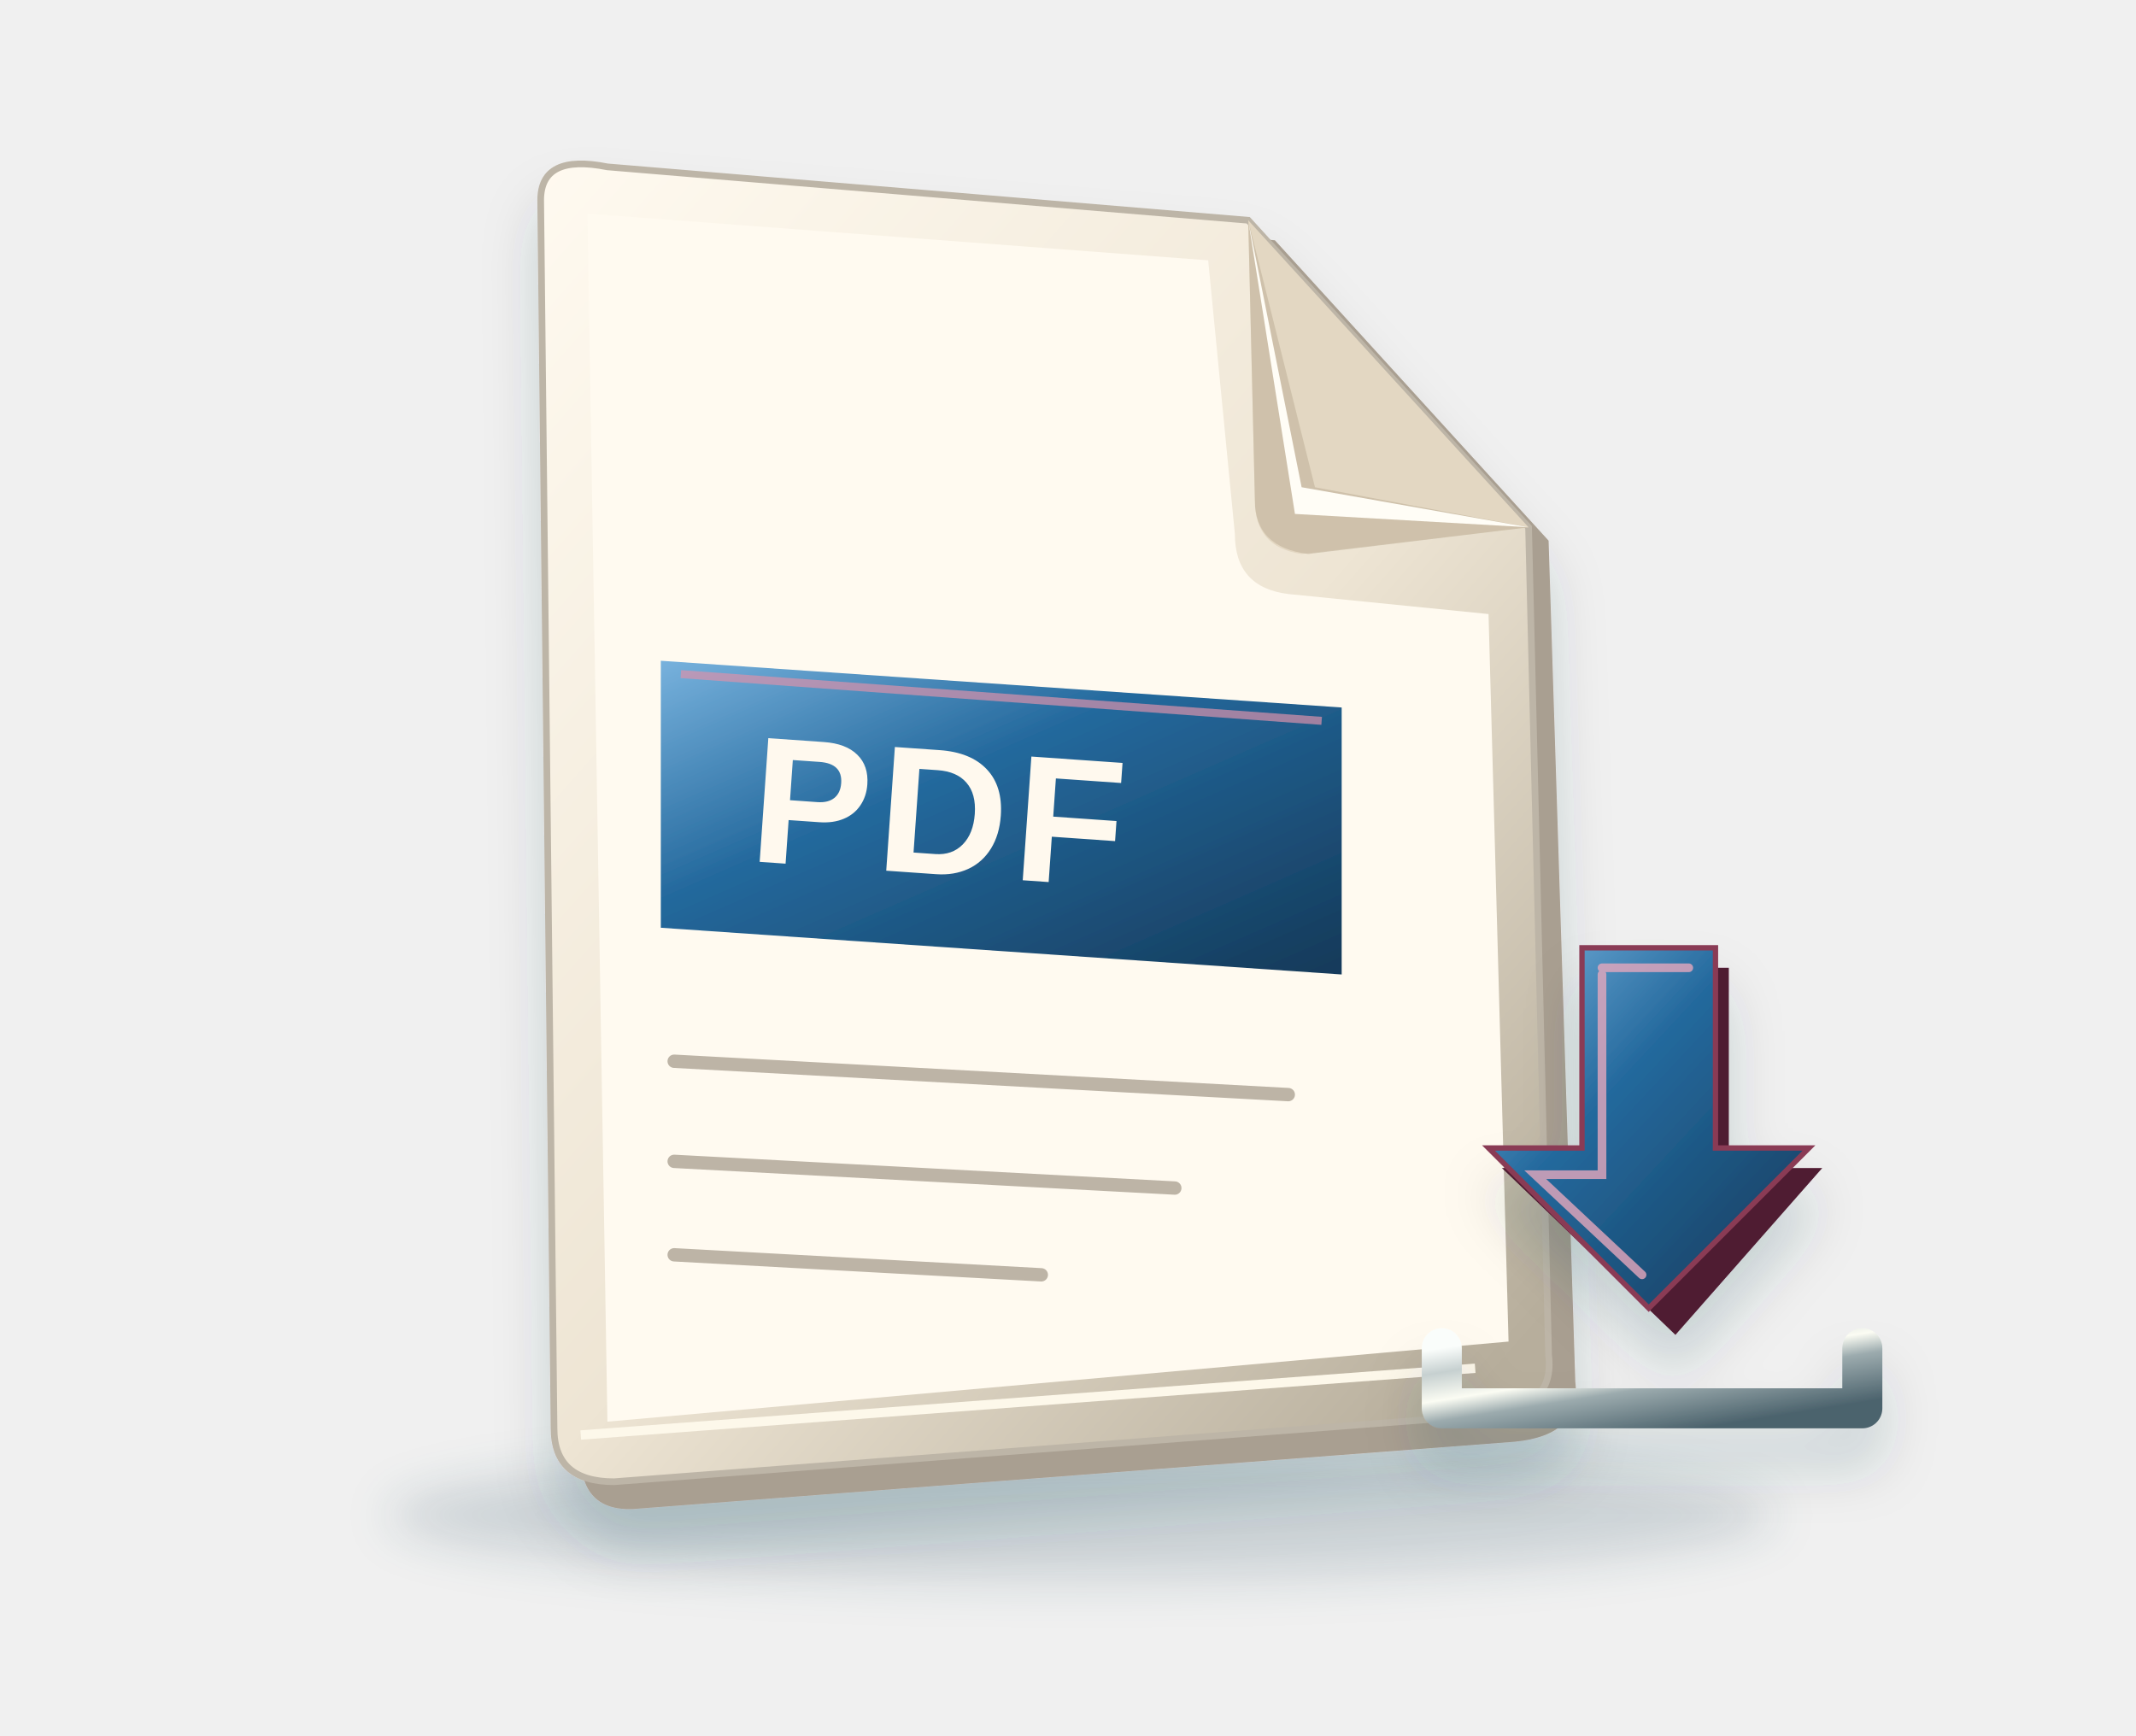
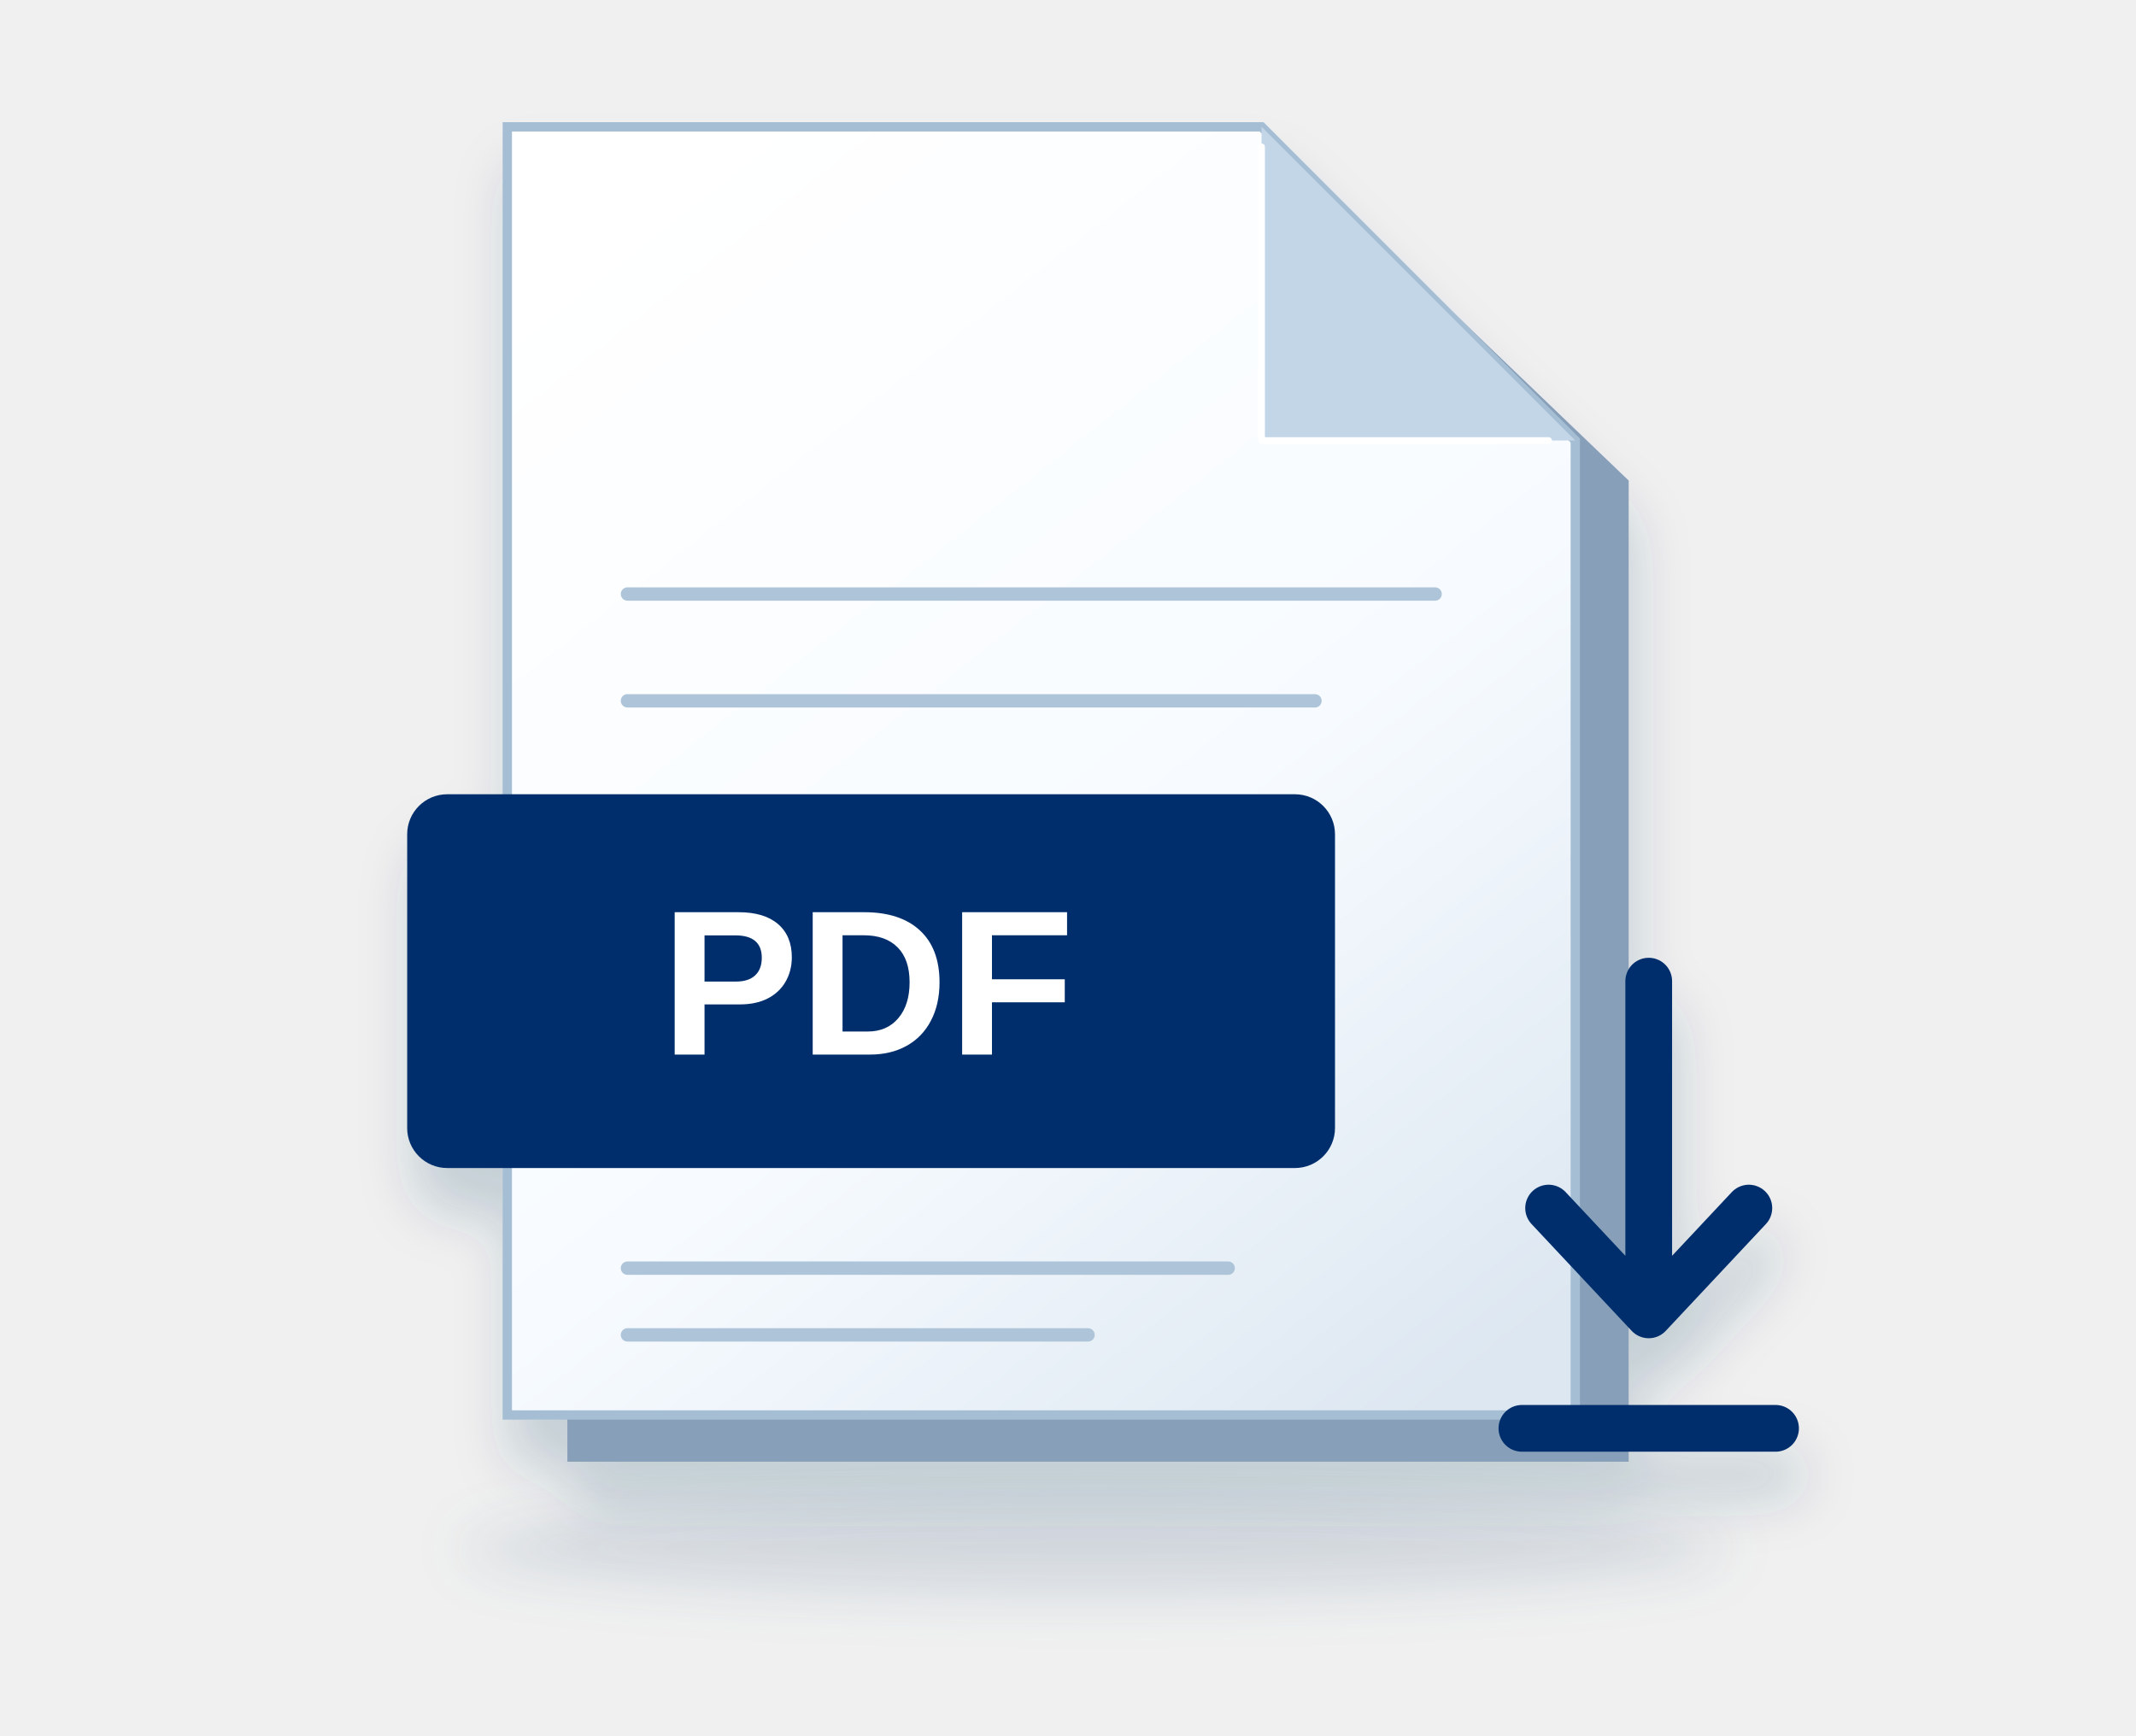
<svg xmlns="http://www.w3.org/2000/svg" viewBox="0 0 320 260">
  <defs>
-     <linearGradient id="kv-pdf-paper" x1="0" y1="0" x2=".85" y2="1">
-       <stop stop-color="#fffaf0" />
-       <stop offset=".57" stop-color="#eee5d4" />
-       <stop offset="1" stop-color="#b7ae9c" />
+     <linearGradient id="fi-pdf-paper" x1=".2" y1="0" x2=".85" y2="1">
+       <stop stop-color="#FFF" />
+       <stop offset=".58" stop-color="#F7FBFF" />
+       <stop offset="1" stop-color="#DDE7F1" />
    </linearGradient>
-     <linearGradient id="kv-pdf-wine" x1="0" y1="0" x2=".95" y2="1">
-       <stop stop-color="#78b2dd" />
-       <stop offset=".4" stop-color="#24699d" />
-       <stop offset="1" stop-color="#153b5b" />
+     <linearGradient id="fi-pdf-blue" x1=".05" y1="0" x2=".9" y2="1">
+       <stop stop-color="#3D74B2" />
+       <stop offset=".45" stop-color="#003E80" />
+       <stop offset="1" stop-color="#001C48" />
    </linearGradient>
-     <linearGradient id="kv-pdf-teal" x1="0" y1="0" x2="1" y2="1">
-       <stop stop-color="#8ec5b8" />
-       <stop offset=".48" stop-color="#488c80" />
-       <stop offset="1" stop-color="#24574f" />
+     <linearGradient id="fi-pdf-ice" x1="0" y1="0" x2=".8" y2="1">
+       <stop stop-color="#FFF" />
+       <stop offset=".3" stop-color="#DEEDF7" />
+       <stop offset="1" stop-color="#8BB4D2" />
    </linearGradient>
-     <linearGradient id="kv-pdf-gold" x1="0" y1="0" x2=".8" y2="1">
-       <stop stop-color="#fff2b7" />
-       <stop offset=".22" stop-color="#d1aa5b" />
-       <stop offset=".4" stop-color="#f1d68b" />
-       <stop offset=".67" stop-color="#ad8439" />
-       <stop offset="1" stop-color="#7b5b2c" />
+     <linearGradient id="fi-pdf-metal" x1="0" y1=".15" x2="1" y2=".8">
+       <stop stop-color="#637D93" />
+       <stop offset=".18" stop-color="#EEF5FA" />
+       <stop offset=".39" stop-color="#FFF" />
+       <stop offset=".6" stop-color="#A5B6C4" />
+       <stop offset=".78" stop-color="#E6F0F8" />
+       <stop offset="1" stop-color="#6B849A" />
    </linearGradient>
-     <linearGradient id="kv-pdf-metal" x1="0" y1="0" x2="1" y2=".9">
-       <stop stop-color="#fafdfb" />
-       <stop offset=".2" stop-color="#c6d0d0" />
-       <stop offset=".43" stop-color="#fbfcf3" />
-       <stop offset=".6" stop-color="#9cabae" />
-       <stop offset="1" stop-color="#4c636d" />
+     <linearGradient id="fi-pdf-gold" x1="0" y1="0" x2=".85" y2="1">
+       <stop stop-color="#FFF0B8" />
+       <stop offset=".38" stop-color="#DAB669" />
+       <stop offset=".6" stop-color="#ECD69A" />
+       <stop offset="1" stop-color="#9C7637" />
    </linearGradient>
-     <linearGradient id="kv-pdf-ink" x1="0" y1="0" x2=".7" y2="1">
-       <stop stop-color="#66747d" />
-       <stop offset=".45" stop-color="#35424f" />
-       <stop offset="1" stop-color="#17242f" />
+     <linearGradient id="fi-pdf-green" x1="0" y1="0" x2="1" y2="1">
+       <stop stop-color="#B1CC84" />
+       <stop offset=".4" stop-color="#669151" />
+       <stop offset="1" stop-color="#2E593F" />
    </linearGradient>
-     <radialGradient id="kv-pdf-glass" cx="30%" cy="20%" r="85%">
-       <stop stop-color="#fff" stop-opacity=".9" />
-       <stop offset=".5" stop-color="#eaf5ed" stop-opacity=".3" />
-       <stop offset="1" stop-color="#86a3ae" stop-opacity=".55" />
+     <linearGradient id="fi-pdf-leaf" x1="0" y1="0" x2="1" y2="1">
+       <stop stop-color="#D6B161" />
+       <stop offset=".4" stop-color="#D17539" />
+       <stop offset="1" stop-color="#8E3D31" />
+     </linearGradient>
+     <linearGradient id="fi-pdf-berry" x1="0" y1="0" x2=".8" y2="1">
+       <stop stop-color="#EA8174" />
+       <stop offset=".4" stop-color="#C23C47" />
+       <stop offset="1" stop-color="#8D2038" />
+     </linearGradient>
+     <radialGradient id="fi-pdf-glass" cx=".3" cy=".2" r=".8">
+       <stop stop-color="#FFF" stop-opacity=".75" />
+       <stop offset=".46" stop-color="#D5E7F5" stop-opacity=".08" />
+       <stop offset="1" stop-color="#316392" stop-opacity=".23" />
    </radialGradient>
-     <filter id="kv-pdf-shadow" x="-35%" y="-35%" width="180%" height="190%">
-       <feDropShadow dx="0" dy="6" stdDeviation="4" flood-color="#183a50" flood-opacity=".17" />
+     <radialGradient id="fi-pdf-skin" cx=".3" cy=".22" r=".9">
+       <stop stop-color="#F9D7AF" />
+       <stop offset=".65" stop-color="#DCA77A" />
+       <stop offset="1" stop-color="#BE855E" />
+     </radialGradient>
+     <filter id="fi-pdf-shadow" x="-30%" y="-30%" width="170%" height="180%">
+       <feDropShadow dx="1" dy="7" stdDeviation="4" flood-color="#163A60" flood-opacity=".18" />
    </filter>
-     <filter id="kv-pdf-soft" x="-50%" y="-100%" width="200%" height="300%">
-       <feGaussianBlur stdDeviation="3.5" />
+     <filter id="fi-pdf-soft" x="-60%" y="-150%" width="220%" height="400%">
+       <feGaussianBlur stdDeviation="4" />
    </filter>
  </defs>
-   <ellipse cx="162" cy="227" rx="104" ry="10" fill="#193f55" opacity=".16" filter="url(#kv-pdf-soft)" />
-   <g filter="url(#kv-pdf-shadow)">
-     <path d="M85 34Q85 26 95 28L191 36L232 81L236 207Q237 215 227 216L96 226Q87 227 87 218Z" fill="#a99f91" />
-     <path d="M81 30Q81 23 91 25L187 33L229 79L232 203Q233 211 223 212L92 222Q83 222 83 214Z" fill="url(#kv-pdf-paper)" stroke="#bdb5a7" stroke-width="1" />
-     <path d="M88 32L181 39L185 80Q185 88 193 89L223 92L226 201L91 213Z" fill="#fffaf0" />
-     <path d="M187 33L229 79L195 83Q188 82 188 75Z" fill="#e3d7c2" />
-     <path d="M187 33L197 73L229 79L196 83Q188 82 188 75Z" fill="#c1b39b" opacity=".6" />
-     <path d="M187 33L195 73L229 79L194 77Z" fill="#fffdf6" />
-     <path d="M99 99L201 106L201 146L99 139Z" fill="url(#kv-pdf-wine)" />
-     <path d="M102 101L198 108" stroke="#d991ab" stroke-width="1.2" opacity=".7" />
-     <text x="112" y="129" font-family="Arial,Helvetica,sans-serif" font-size="27" font-weight="700" letter-spacing="1" fill="#fff9ee" transform="rotate(4 112 129)">PDF</text>
-     <path d="M101 159L193 164M101 174L176 178M101 188L156 191" fill="none" stroke="#bdb4a6" stroke-width="2" stroke-linecap="round" />
-     <path d="M87 215L221 205" stroke="#fdf8ea" stroke-width="1.4" />
-   </g>
-   <g filter="url(#kv-pdf-shadow)">
-     <path d="M237 142H257V172H271L249 197L223 172H237Z" fill="#501a31" transform="translate(2 3)" />
-     <path d="M237 142H257V172H271L247 196L223 172H237Z" fill="url(#kv-pdf-wine)" stroke="#8a3a55" stroke-width=".8" />
-     <path d="M240 145H253M240 146V176H230L246 191" fill="none" stroke="#e5a7bd" stroke-opacity=".8" stroke-width="1.3" stroke-linecap="round" />
-     <path d="M216 202V211H279V202" fill="none" stroke="url(#kv-pdf-metal)" stroke-width="6" stroke-linecap="round" stroke-linejoin="round" />
+   <ellipse cx="164" cy="232" rx="95" ry="7" fill="#204873" opacity=".14" filter="url(#fi-pdf-soft)" />
+   <g filter="url(#fi-pdf-shadow)">
+     <path d="M85 26h111l48 46v147H85Z" fill="#879FB8" />
+     <path d="M76 19h113l47 47v146H76Z" fill="url(#fi-pdf-paper)" stroke="#A5BED4" stroke-width="1.4" />
+     <path d="M189 19v47h47Z" fill="#C3D6E7" />
+     <path d="M189 22v44h43" fill="none" stroke="#FFF" stroke-width="1" stroke-linecap="round" stroke-linejoin="round" />
+     <path d="M94 89h121M94 105h103M94 190h90M94 200h69" fill="none" stroke="#AEC4D8" stroke-width="2" stroke-linecap="round" stroke-linejoin="round" />
+     <rect x="61" y="119" width="139" height="56" rx="6" fill="#002F6C" />
+     <text x="130" y="158" font-family="Arial,sans-serif" font-size="31" font-weight="700" fill="#FFF" text-anchor="middle">PDF</text>
+     <path d="M247 147v49m-15-15 15 16 15-16M228 214h38" fill="none" stroke="#002F6C" stroke-width="7" stroke-linecap="round" stroke-linejoin="round" />
  </g>
</svg>
